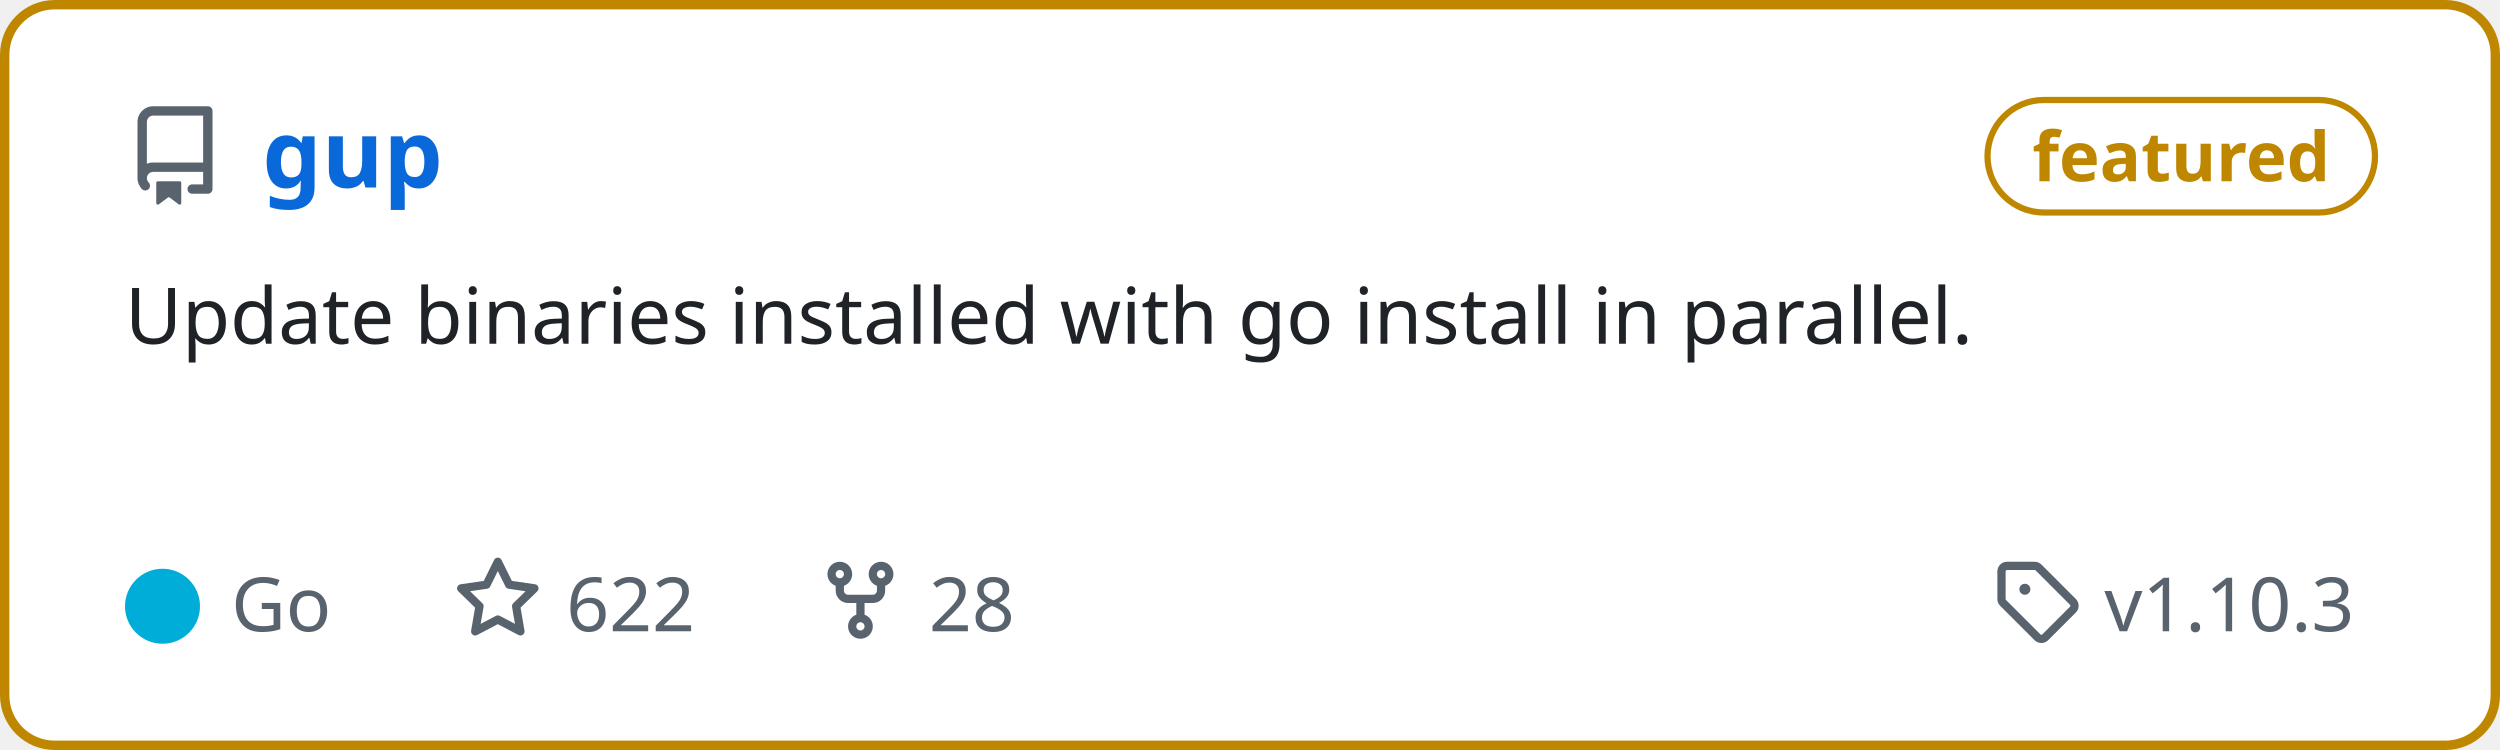
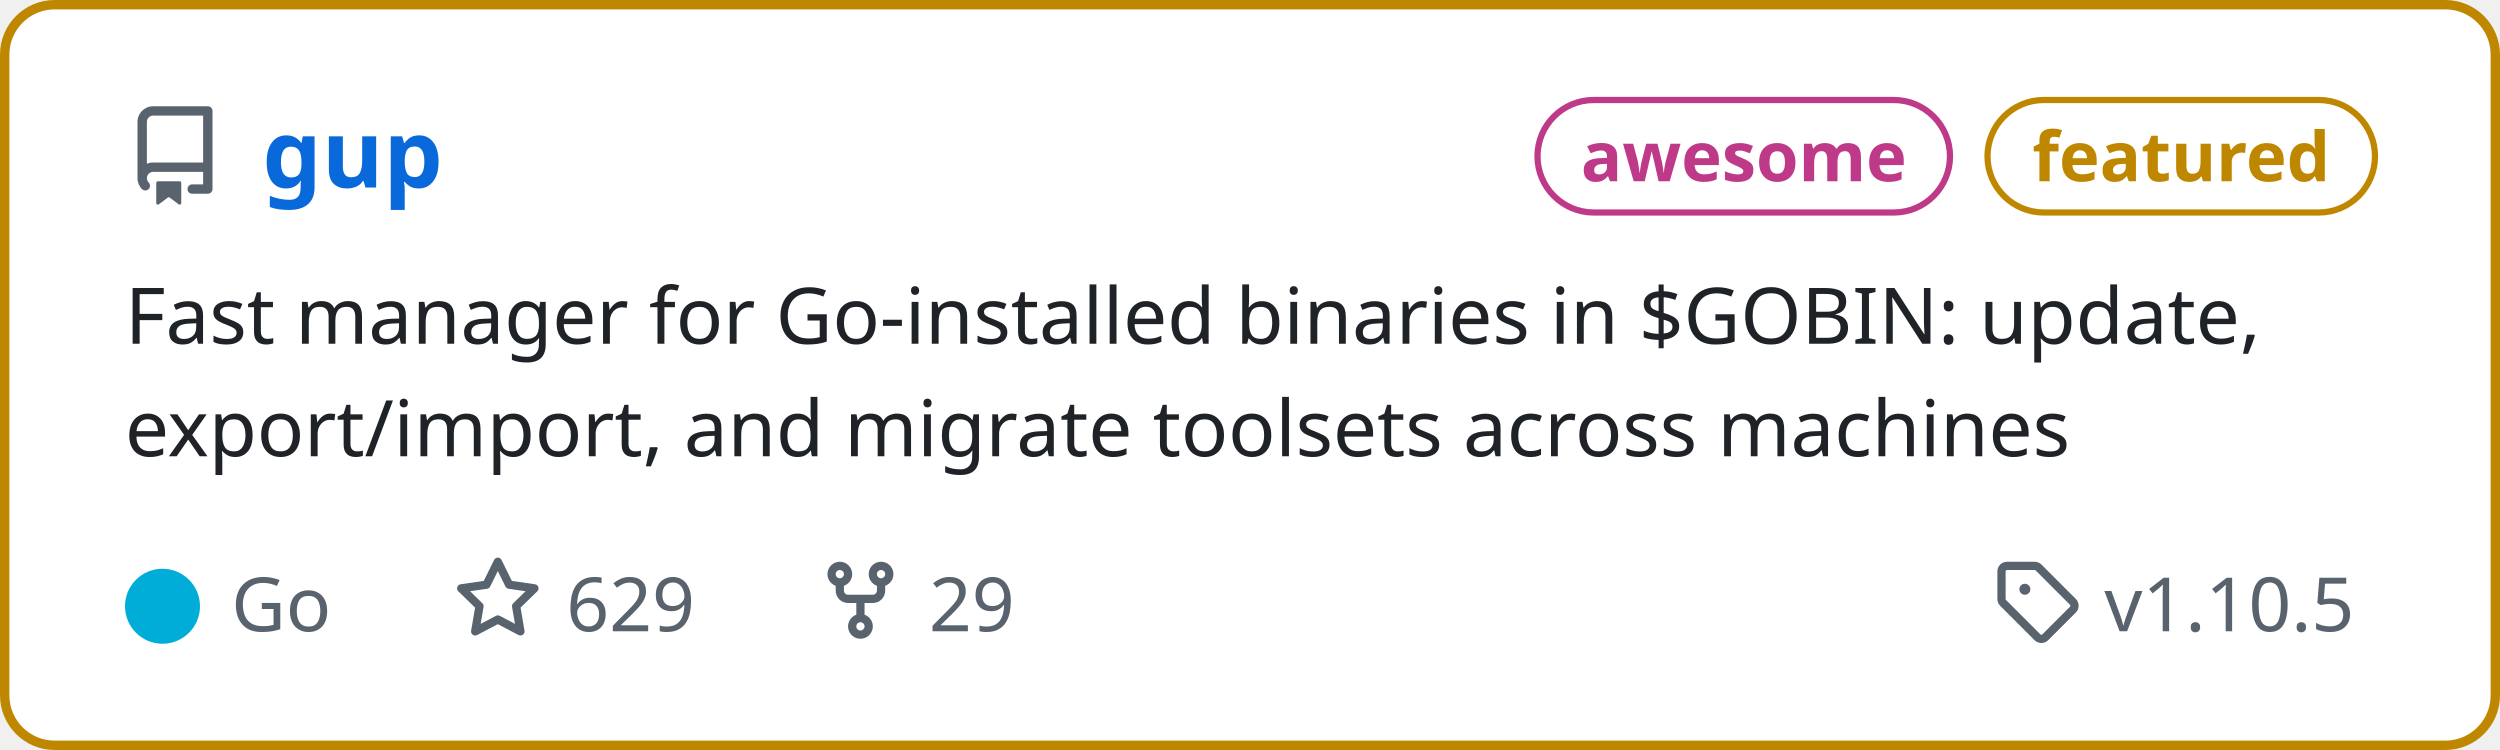
<svg xmlns="http://www.w3.org/2000/svg" width="400" height="120" viewBox="0 0 400 120" role="img" aria-label="nao1215/gup">
  <style>text{font-family:-apple-system, BlinkMacSystemFont, 'Segoe UI', 'Noto Sans', Helvetica, Arial, sans-serif}</style>
  <rect x="0.75" y="0.75" width="398.5" height="118.5" rx="8" fill="#ffffff" stroke="#bf8700" stroke-width="1.5" />
  <path transform="translate(20 17) scale(1)" fill="#59636e" d="M2 2.5A2.5 2.5 0 0 1 4.5 0h8.75a.75.75 0 0 1 .75.75v12.5a.75.75 0 0 1-.75.75h-2.5a.75.75 0 0 1 0-1.5h1.75v-2h-8a1 1 0 0 0-.714 1.7.75.75 0 1 1-1.072 1.05A2.495 2.495 0 0 1 2 11.5Zm10.5-1h-8a1 1 0 0 0-1 1v6.708A2.486 2.486 0 0 1 4.5 9h8ZM5 12.25a.25.25 0 0 1 .25-.25h3.5a.25.25 0 0 1 .25.25v3.25a.25.25 0 0 1-.4.2l-1.45-1.087a.249.249 0 0 0-.3 0L5.4 15.7a.25.25 0 0 1-.4-.2Z" />
  <text x="42" y="30" font-size="15" font-weight="600" fill="#0969da">gup</text>
  <rect x="318" y="16" width="62" height="18" rx="9" fill="none" stroke="#bf8700" />
  <text x="349" y="29" font-size="11" font-weight="600" text-anchor="middle" fill="#bf8700">featured</text>
-   <text x="20" y="55" font-size="12.5" fill="#1f2328">Update binaries installed with go install in parallel.</text>
+   <rect x="246" y="16" width="66" height="18" rx="9" fill="none" stroke="#bf3989" />
+   <text x="279" y="29" font-size="11" font-weight="600" text-anchor="middle" fill="#bf3989">awesome</text>
+   <text x="20" y="55" font-size="12.5" fill="#1f2328">Fast manager for Go-installed binaries in $GOBIN: update,</text>
+   <text x="20" y="73" font-size="12.5" fill="#1f2328">export/import, and migrate toolsets across machines</text>
  <circle cx="26" cy="97" r="6" fill="#00ADD8" />
  <text x="37" y="101" font-size="12" fill="#59636e">Go</text>
  <path transform="translate(72.61 89) scale(0.88)" fill="#59636e" d="M8 .25a.75.75 0 0 1 .673.418l1.882 3.815 4.21.612a.75.75 0 0 1 .416 1.279l-3.046 2.97.719 4.192a.751.751 0 0 1-1.088.791L8 12.347l-3.766 1.98a.75.75 0 0 1-1.088-.79l.72-4.194L.818 6.374a.75.75 0 0 1 .416-1.28l4.21-.611L7.327.668A.75.75 0 0 1 8 .25Zm0 2.445L6.615 5.5a.75.75 0 0 1-.564.41l-3.097.45 2.24 2.184a.75.75 0 0 1 .216.664l-.528 3.084 2.769-1.456a.75.75 0 0 1 .698 0l2.77 1.456-.53-3.084a.75.75 0 0 1 .216-.664l2.24-2.183-3.096-.45a.75.75 0 0 1-.564-.41L8 2.694Z" />
-   <text x="90.61" y="101" font-size="12" fill="#59636e">622</text>
+   <text x="90.61" y="101" font-size="12" fill="#59636e">629</text>
  <path transform="translate(130.63 89) scale(0.88)" fill="#59636e" d="M5 5.372v.878c0 .414.336.75.75.75h4.5a.75.75 0 0 0 .75-.75v-.878a2.25 2.25 0 1 1 1.5 0v.878a2.25 2.25 0 0 1-2.25 2.25h-1.5v2.128a2.251 2.251 0 1 1-1.5 0V8.5h-1.5A2.25 2.25 0 0 1 3.5 6.25v-.878a2.25 2.25 0 1 1 1.5 0ZM5 3.25a.75.75 0 1 0-1.5 0 .75.75 0 0 0 1.5 0Zm6.75.75a.75.75 0 1 0 0-1.5.75.75 0 0 0 0 1.5Zm-3 8.75a.75.75 0 1 0-1.5 0 .75.75 0 0 0 1.5 0Z" />
-   <text x="148.63" y="101" font-size="12" fill="#59636e">28</text>
+   <text x="148.63" y="101" font-size="12" fill="#59636e">29</text>
  <path transform="translate(318.7 89) scale(0.88)" fill="#59636e" d="M1 7.775V2.75C1 1.784 1.784 1 2.75 1h5.025c.464 0 .91.184 1.238.513l6.25 6.25a1.75 1.75 0 0 1 0 2.474l-5.026 5.026a1.75 1.75 0 0 1-2.474 0l-6.25-6.25A1.752 1.752 0 0 1 1 7.775Zm1.5 0c0 .066.026.13.073.177l6.25 6.25a.25.25 0 0 0 .354 0l5.025-5.025a.25.25 0 0 0 0-.354l-6.25-6.25a.25.25 0 0 0-.177-.073H2.75a.25.25 0 0 0-.25.25ZM6 5a1 1 0 1 1 0 2 1 1 0 0 1 0-2Z" />
-   <text x="336.7" y="101" font-size="12" fill="#59636e">v1.10.3</text>
+   <text x="336.7" y="101" font-size="12" fill="#59636e">v1.10.5</text>
</svg>
